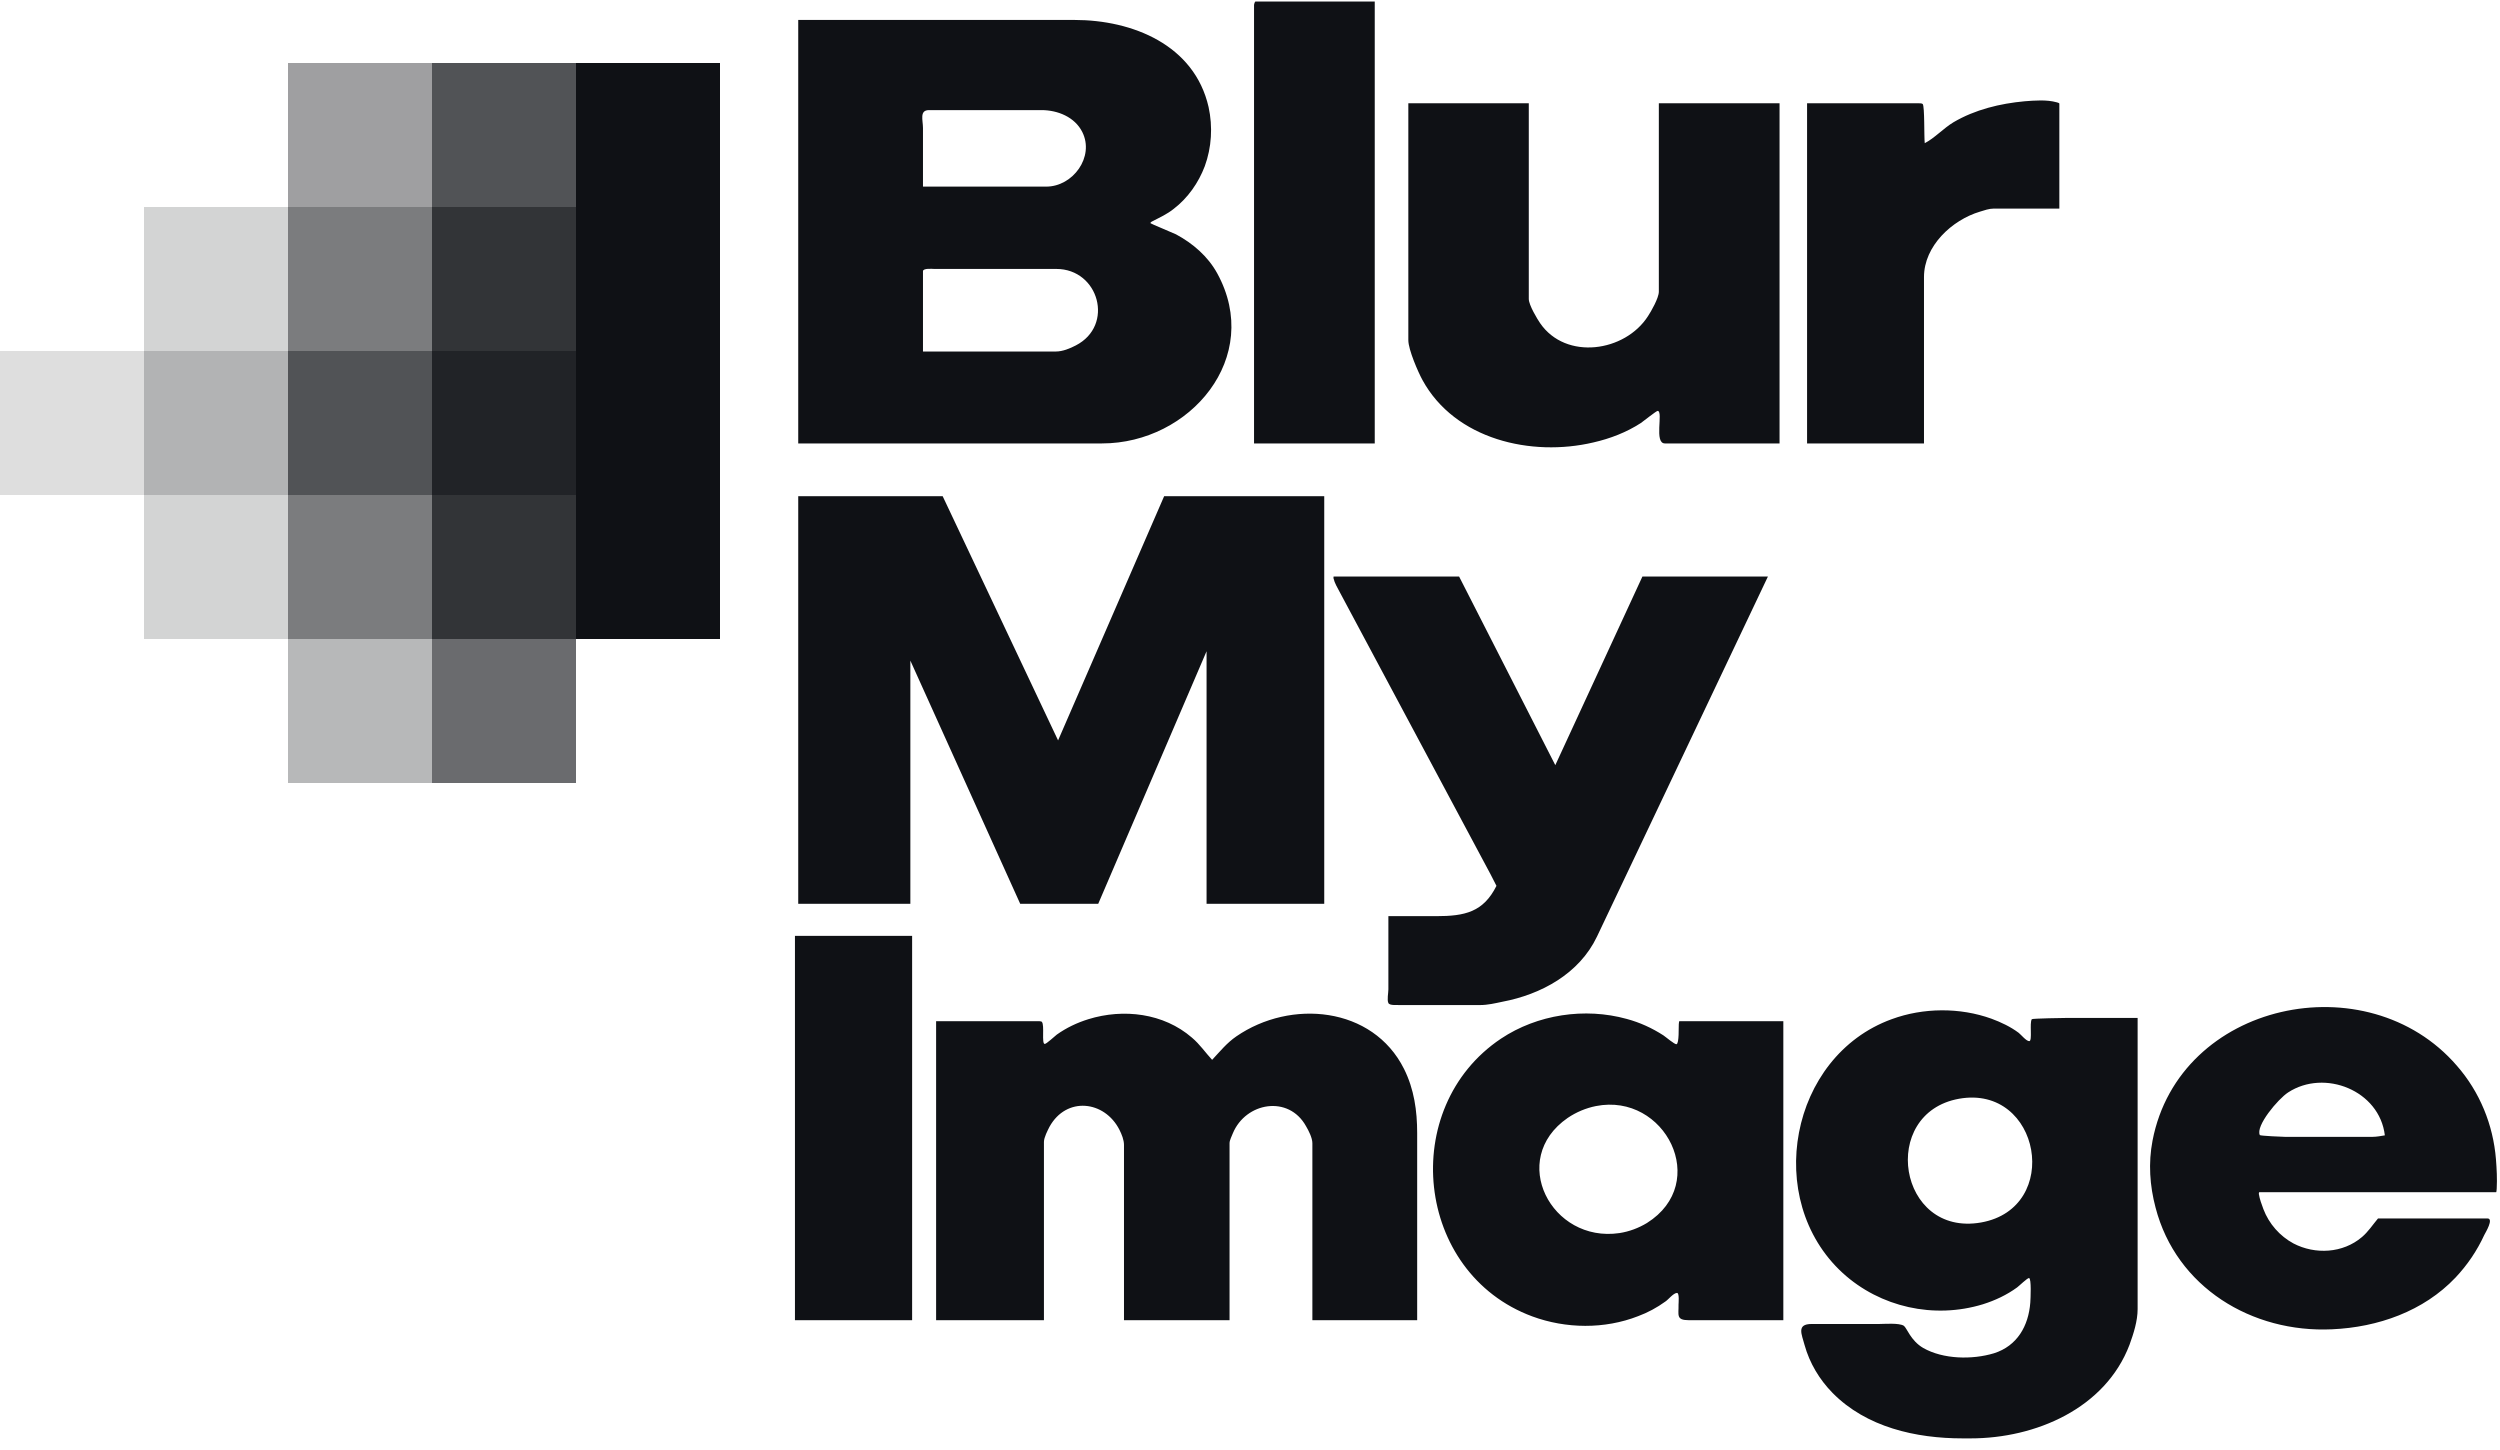
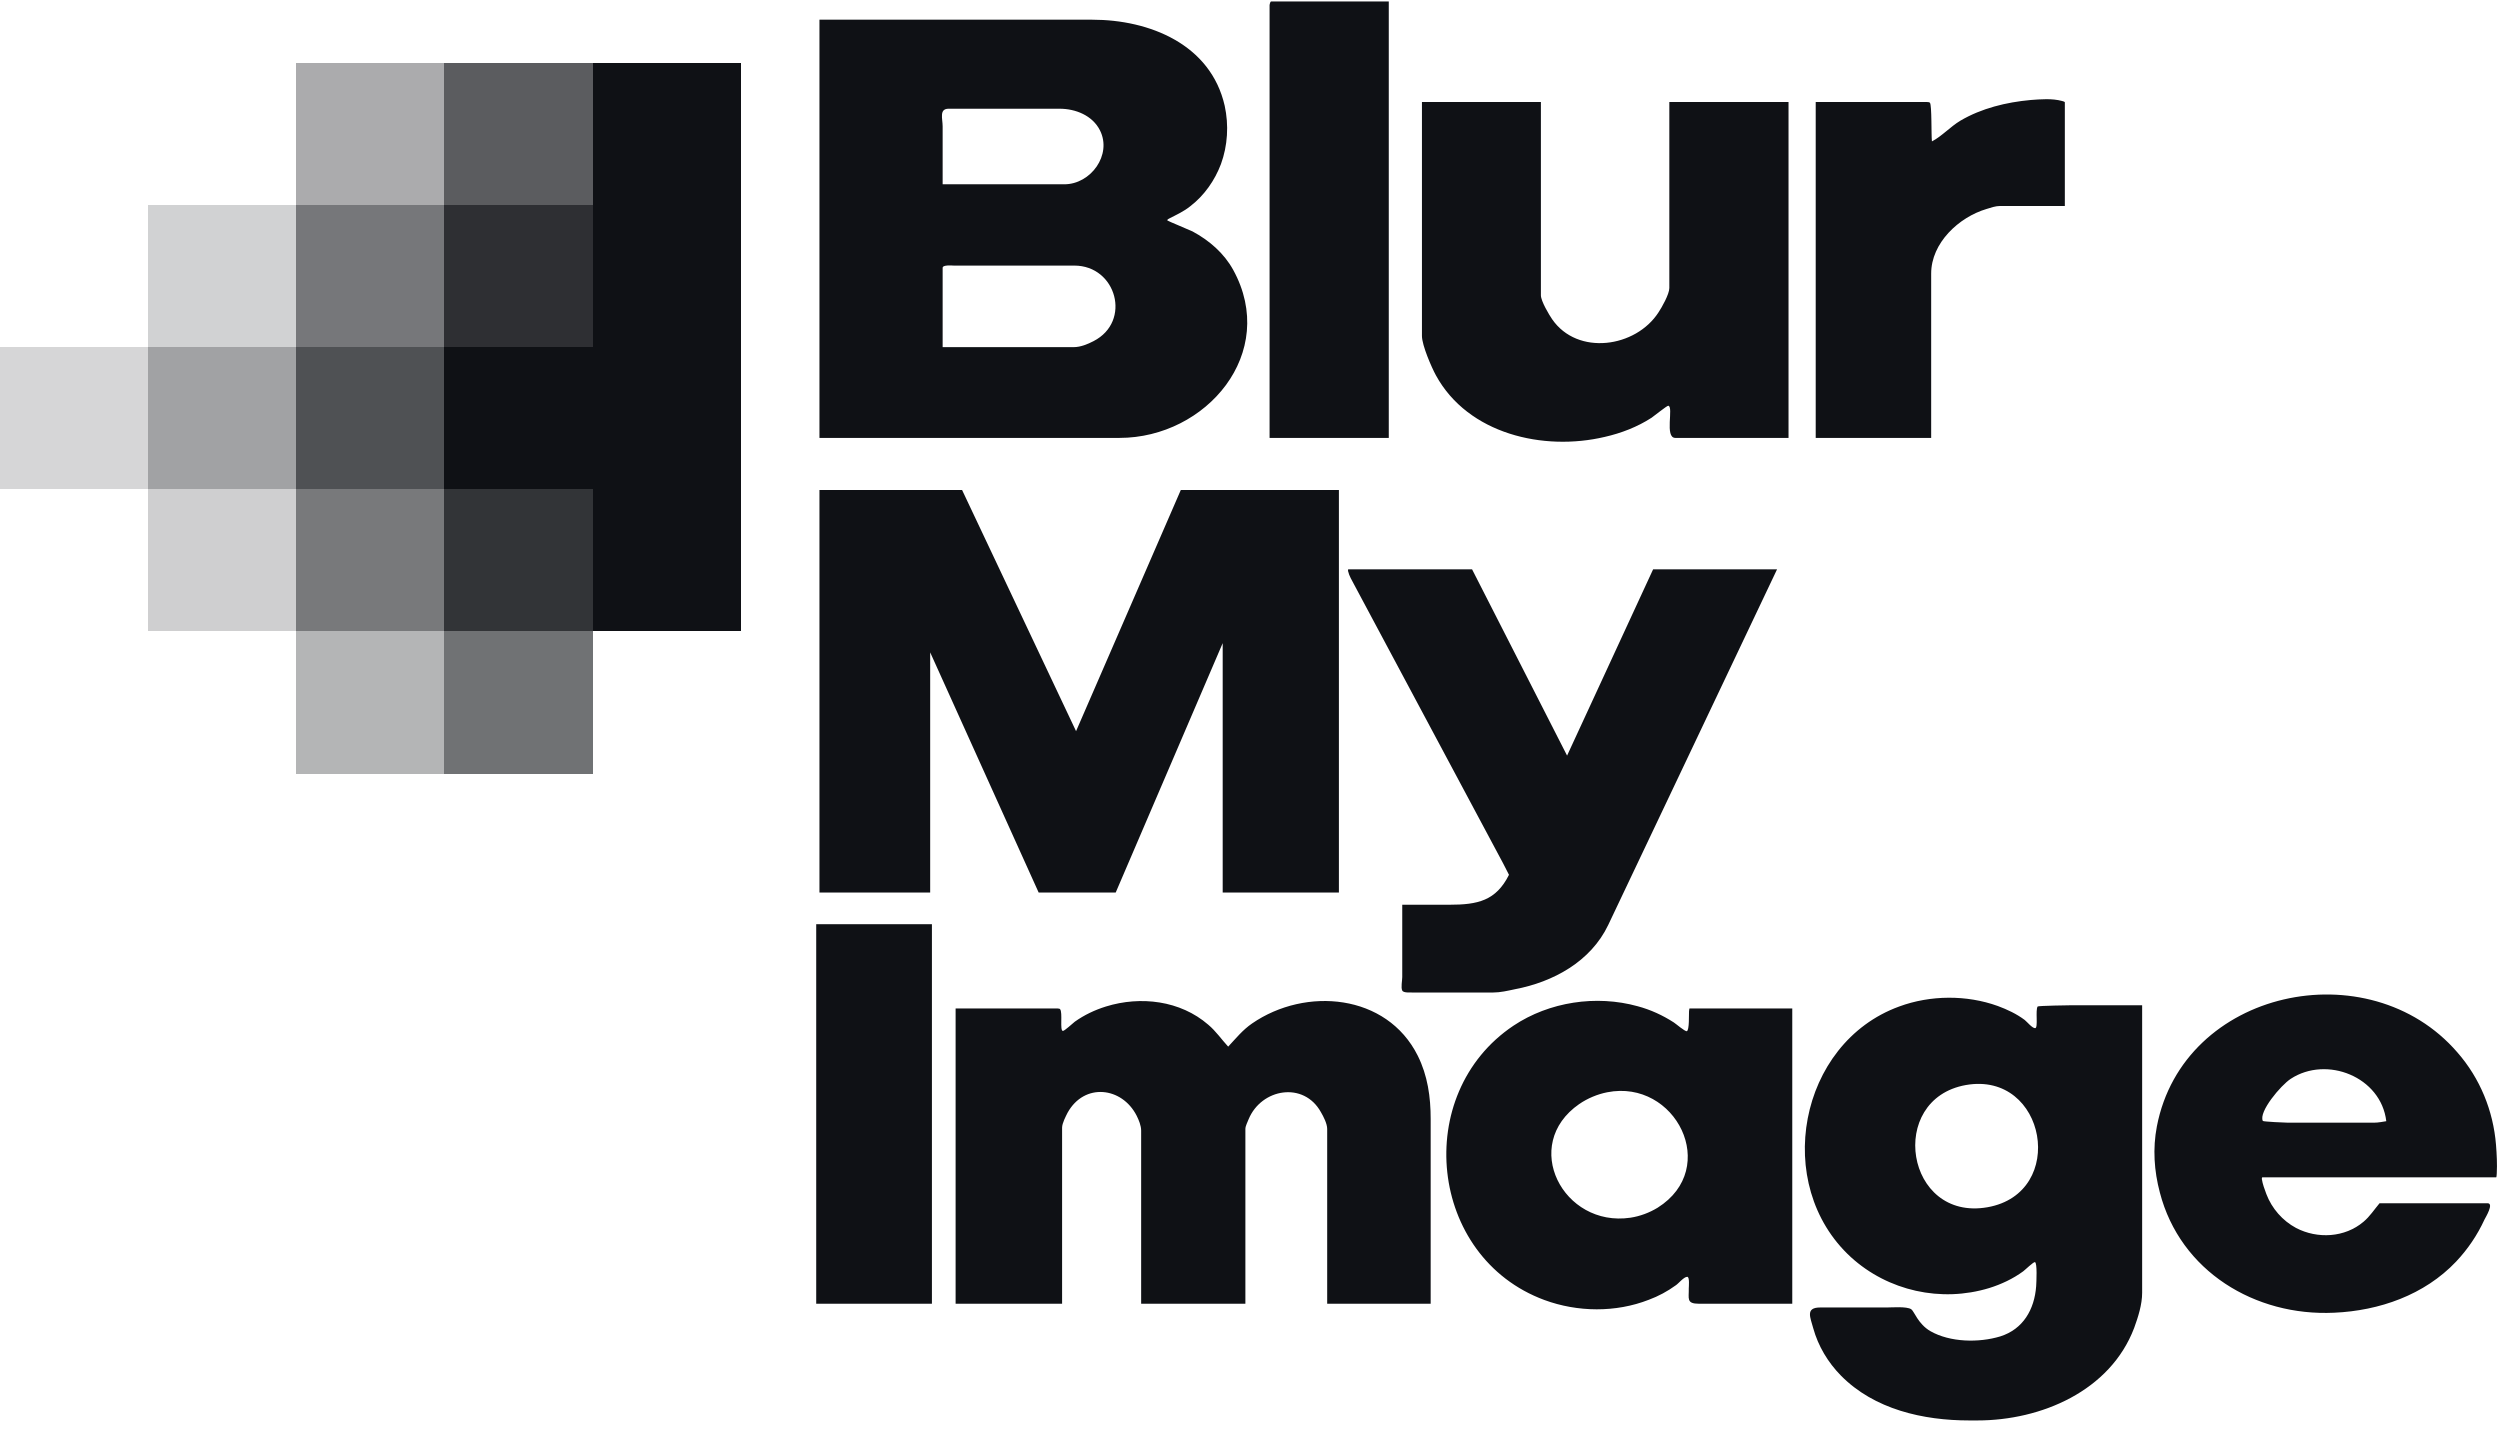
- <svg xmlns="http://www.w3.org/2000/svg" viewBox="-314 0 990 574" role="img" aria-label="Blur My Image">
+ <svg xmlns="http://www.w3.org/2000/svg" viewBox="-326.5 0 1002.5 574" role="img" aria-label="Blur My Image">
  <g shape-rendering="crispEdges">
-     <rect x="-200" y="25" width="57" height="57" fill="#0f1115" fill-opacity="0.4" />
-     <rect x="-143" y="25" width="57" height="57" fill="#0f1115" fill-opacity="0.72" />
-     <rect x="-257" y="82" width="57" height="57" fill="#0f1115" fill-opacity="0.18" />
-     <rect x="-200" y="82" width="57" height="57" fill="#0f1115" fill-opacity="0.55" />
-     <rect x="-143" y="82" width="57" height="57" fill="#0f1115" fill-opacity="0.85" />
-     <rect x="-314" y="139" width="57" height="57" fill="#0f1115" fill-opacity="0.14" />
-     <rect x="-257" y="139" width="57" height="57" fill="#0f1115" fill-opacity="0.32" />
-     <rect x="-200" y="139" width="57" height="57" fill="#0f1115" fill-opacity="0.72" />
-     <rect x="-143" y="139" width="57" height="57" fill="#0f1115" fill-opacity="0.92" />
-     <rect x="-257" y="196" width="57" height="57" fill="#0f1115" fill-opacity="0.18" />
-     <rect x="-200" y="196" width="57" height="57" fill="#0f1115" fill-opacity="0.55" />
-     <rect x="-143" y="196" width="57" height="57" fill="#0f1115" fill-opacity="0.85" />
-     <rect x="-200" y="253" width="57" height="57" fill="#0f1115" fill-opacity="0.3" />
-     <rect x="-143" y="253" width="57" height="57" fill="#0f1115" fill-opacity="0.62" />
-     <rect x="-86" y="25" width="57" height="228" fill="#0f1115" />
+     <rect x="-207.7" y="25.2" width="59.4" height="57" fill="#0f1115" fill-opacity="0.35" />
+     <rect x="-148.3" y="25.2" width="59.4" height="57" fill="#0f1115" fill-opacity="0.68" />
+     <rect x="-267.1" y="82.2" width="59.4" height="57" fill="#0f1115" fill-opacity="0.19" />
+     <rect x="-207.7" y="82.2" width="59.4" height="57" fill="#0f1115" fill-opacity="0.57" />
+     <rect x="-148.3" y="82.2" width="59.4" height="57" fill="#0f1115" fill-opacity="0.87" />
+     <rect x="-326.5" y="139.2" width="59.4" height="57" fill="#0f1115" fill-opacity="0.17" />
+     <rect x="-267.1" y="139.2" width="59.4" height="57" fill="#0f1115" fill-opacity="0.39" />
+     <rect x="-207.7" y="139.2" width="59.4" height="57" fill="#0f1115" fill-opacity="0.73" />
+     <rect x="-148.3" y="139.2" width="59.4" height="57" fill="#0f1115" />
+     <rect x="-267.1" y="196.2" width="59.4" height="57" fill="#0f1115" fill-opacity="0.2" />
+     <rect x="-207.7" y="196.2" width="59.4" height="57" fill="#0f1115" fill-opacity="0.56" />
+     <rect x="-148.3" y="196.2" width="59.4" height="57" fill="#0f1115" fill-opacity="0.85" />
+     <rect x="-207.7" y="253.2" width="59.4" height="57" fill="#0f1115" fill-opacity="0.31" />
+     <rect x="-148.3" y="253.2" width="59.4" height="57" fill="#0f1115" fill-opacity="0.59" />
+     <rect x="-88.9" y="25.2" width="59.4" height="228" fill="#0f1115" />
  </g>
  <path fill="#0f1115" d="M183.2 0.6H230.4V175.6H182.6V2C182.6 1.7 182.9 0.6 183.2 0.6ZM2.1 7.9H111.5C134.5 7.9 159 17.8 164.6 42.4C166.3 50.2 165.8 58.4 163.1 65.8C160.6 72.4 156.4 78.4 150.8 82.7C148.2 84.8 145.3 86.1 142.4 87.6C142.2 87.7 141.5 88 141.6 88.4C141.7 88.6 150.5 92.2 151.7 92.8C158.4 96.4 164.3 101.5 168 108.2C186.3 141.5 157.2 175.6 122.4 175.6H91.4H2.1V7.9ZM501.5 41V82.6H475.5C473.7 82.6 471.7 83.3 470.1 83.8C459 87.1 447.9 97.4 447.9 109.7V146.7V175.6H401.6V40.9H445.9C446.3 40.9 447.1 40.9 447.4 41.2C448.2 42.2 447.9 54.2 448.2 56.7C452.1 54.7 455.6 50.8 459.6 48.4C468.1 43.4 478 41 487.8 40.1C491.8 39.8 496.4 39.4 500.4 40.5C500.5 40.5 501.5 40.8 501.5 41ZM243.4 40.9H291.4V118.4C291.4 120.8 294.8 126.4 295.9 128C306.1 142.8 329.5 139.4 338.6 125.2C339.8 123.4 342.9 118 342.9 115.5V84.2V40.9H390.7V175.6H345.3C340.9 175.6 344.7 163.1 342.5 162.7C342 162.6 336.7 166.9 335.8 167.5C330.1 171.2 323.6 173.7 317 175.2C292.5 181 262.2 174.1 249.3 150.5C247.6 147.4 243.7 138.5 243.7 134.7V106.9V40.9ZM51.5 50.7V73.9H100.3C110.9 73.9 119.5 62.1 114.6 52.3C111.6 46.3 104.8 43.6 98.4 43.6H70.5H53.9C50 43.6 51.5 47.6 51.5 50.7ZM56 106.5C55.4 106.5 51.5 106.1 51.5 107.4V139.2H104.1C106.8 139.2 109.7 138 112 136.8C127.4 128.9 121.2 106.5 104.3 106.5H77.1H56ZM147 196.5H210.4V357.9H163.8V257.9L120.9 357.9H90L46.5 261.6V357.9H2.1V196.5H59.3L105 293.2L147 196.5ZM214.1 228.3H263.8L301.9 303L336.4 228.3H386.1L318.4 370.9C311.4 385.6 296.3 393.8 280.9 396.7C278.1 397.3 275.1 398 272.2 398H253.7C249.2 398 244.7 398 240.1 398C239.4 397.9 236.3 398.3 235.8 397.2C235.2 396 235.8 393.2 235.8 391.8V362.8H254.7C266.1 362.8 273.4 361.2 278.6 350.8L276.3 346.3L216.5 234.4C215.6 232.7 214.5 230.9 214.1 229.1C214 229 214.1 228.3 214.1 228.3ZM0.8 370.6H47.2V522.8H0.8V370.6ZM674.5 472.1H580.7C580.5 472.1 580.5 472.7 580.5 472.8C580.8 474.8 581.6 476.9 582.3 478.8C584.5 484.6 588.8 489.5 594.2 492.4C602.8 496.9 613.8 496.3 621.3 489.9C623.8 487.8 625.6 485 627.7 482.5L632.6 482.5H671C673.7 482.5 670.2 488.2 669.8 489C666.9 495.3 663.1 500.9 658.4 505.9C645.7 519.3 627.6 525.6 609.5 526.4C577.8 527.9 547.8 509.8 539.6 478.2C537.3 469.5 536.7 460.6 538.4 451.7C549 396.6 623.4 380.9 658.9 422C668 432.4 673.3 445.4 674.4 459.1C674.7 462.9 674.9 466.8 674.7 470.6C674.7 470.7 674.6 472.1 674.5 472.1ZM504.5 403.1H532.5V518.4C532.5 523.1 530.9 528.1 529.3 532.5C519.7 557.8 492 569.6 466.4 569.6H463.2C444.7 569.6 425.1 565.2 411.7 551.6C406.5 546.3 402.6 539.8 400.6 532.6C399.5 528.4 397.3 524.3 403.4 524.3H430.1C432.2 524.3 438 523.8 439.9 525C441.1 525.8 442.6 530.9 447.6 533.8C455.5 538.3 467 538.5 475.6 535.9C484.8 533 489.3 525.1 490 515.8C490.1 514.2 490.5 506.3 489.5 506.1C488.9 506 485.5 509.3 484.8 509.8C480.7 512.8 476 515 471.2 516.5C451.9 522.4 430.6 517.7 415.7 504.1C384.1 475.1 394.7 418.3 435.1 403.6C447.6 399 462.1 398.9 474.6 403.4C478.4 404.8 482.2 406.6 485.4 409C486.4 409.8 488.4 412.3 489.6 412.3C490.9 412.2 489.6 405.1 490.6 403.6C490.8 403.3 503.4 403.1 504.5 403.1ZM247.2 448.7V522.8H205.7V452.7C205.7 450.6 204.2 447.7 203.2 446C196.3 433.5 179.3 436.5 174.2 448.8C173.8 449.9 172.9 451.5 172.9 452.7V482.6V522.8H131.1V453.4C131.1 451.4 130.2 449.2 129.3 447.4C123.4 435.8 108.3 434.1 101.6 446.2C100.9 447.6 99.4 450.4 99.4 452.2V484.7V522.8H56.7V404.4H96.6C96.9 404.4 98.4 404.3 98.6 404.7C99.7 406 98.4 413.3 99.7 413.4C100.3 413.5 103.7 410.3 104.5 409.7C108.3 407 112.5 405 117 403.6C130.9 399.3 146.8 401.2 158 410.9C161.1 413.5 163.4 416.9 166 419.7C169.1 416.4 171.8 413 175.6 410.4C197.1 395.6 229.6 398.5 242 423.3C246 431.3 247.2 439.9 247.2 448.7ZM351 404.4H392.2V522.8H354.8C349.6 522.8 350.8 520.7 350.7 516.6C350.7 516.1 351.1 512 350.1 512C348.7 512 346.6 514.7 345.5 515.4C342.2 517.8 338.5 519.8 334.7 521.2C321.4 526.4 306.1 526.2 292.8 521.3C246.3 504.1 239.6 438.6 280.4 411.3C294.8 401.7 313.6 398.9 330.2 403.5C335.4 404.9 340.2 407.1 344.7 410C345.5 410.5 349.2 413.7 349.9 413.5C351 413.2 350.7 406.5 350.8 405.6C350.8 405.6 350.9 404.4 351 404.4ZM591 450.2H625.4C627.2 450.2 629.1 449.8 630.4 449.6C628.3 431.8 606.5 423.2 592.1 432.6C588.1 435.2 579.1 445.9 580.9 449.5C581.1 449.8 590 450.2 591 450.2ZM461.8 435.1C430 440.8 437.6 489.9 470.5 484.1C502.7 478.4 494.1 429.4 461.8 435.1ZM318 438C314 438.8 310.2 440.4 306.8 442.7C283.1 459.1 300.3 492.3 327.3 488.3C331.2 487.7 334.9 486.3 338.2 484.3C363.5 468.4 345.4 432.6 318 438Z" />
</svg>
